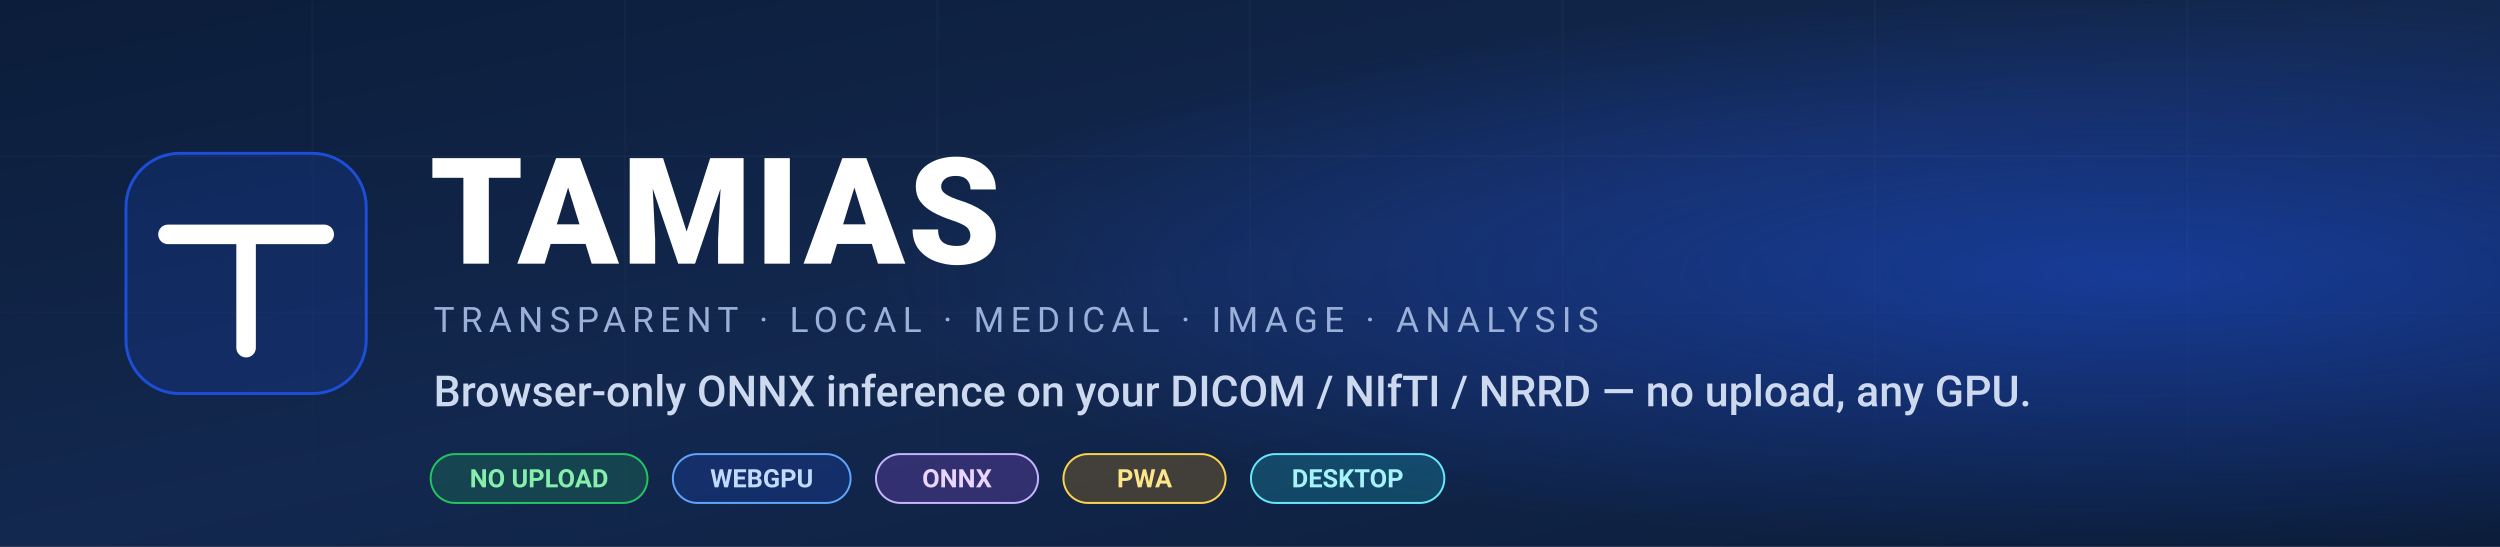
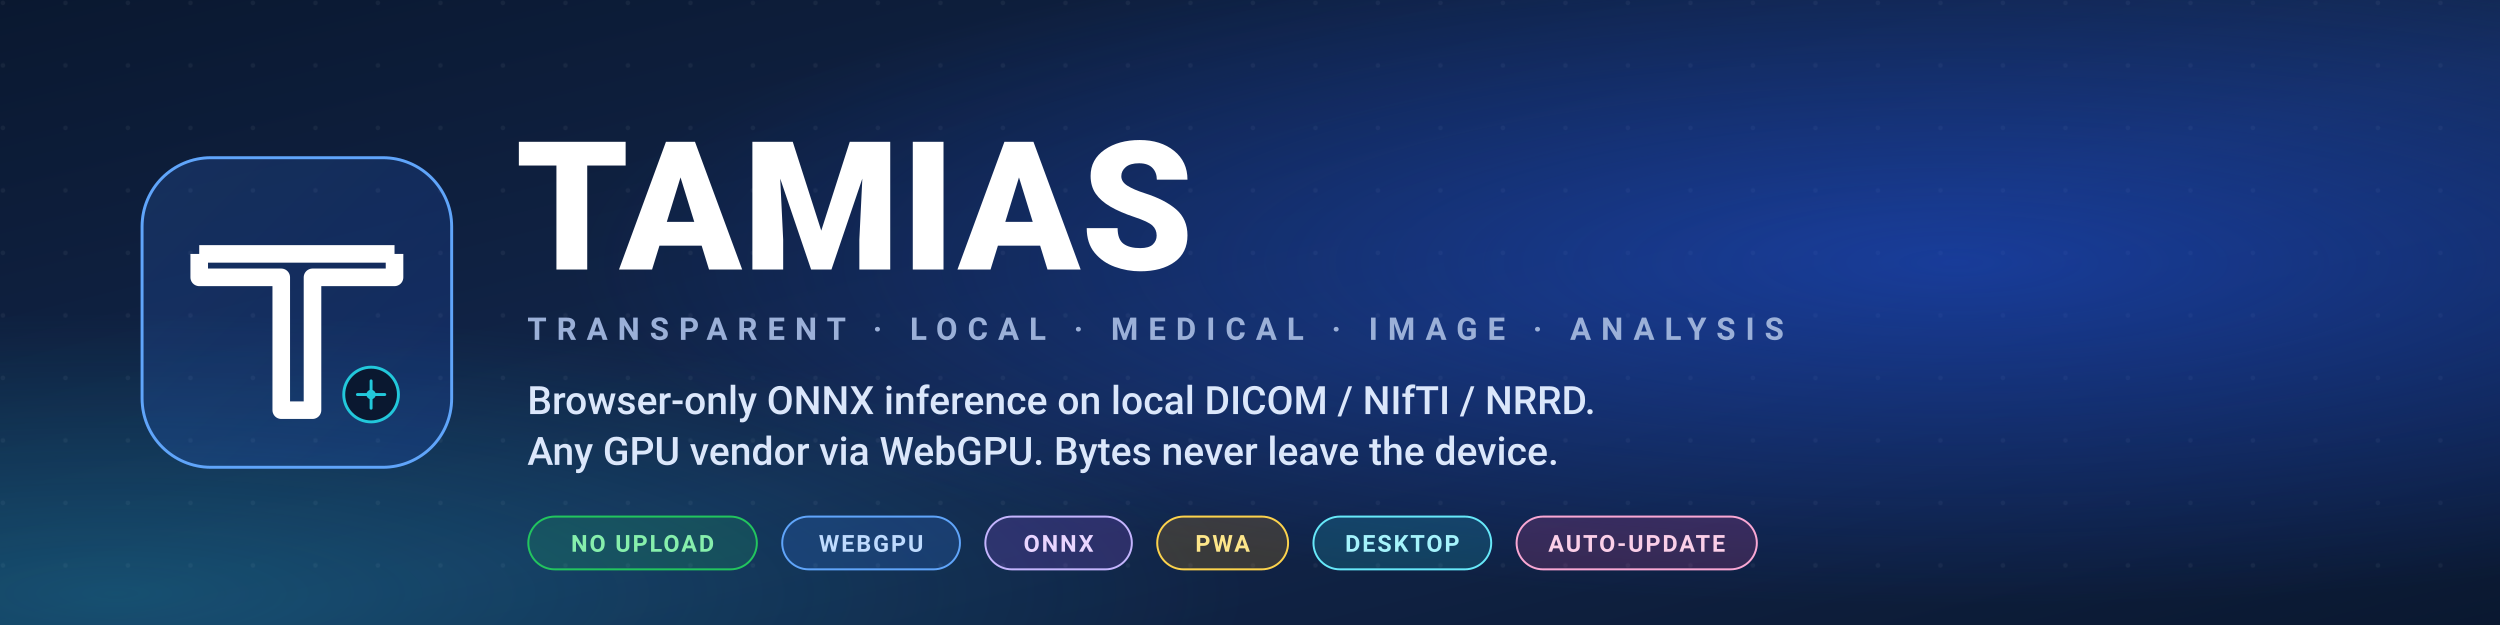
- <svg xmlns="http://www.w3.org/2000/svg" width="1280" height="280" viewBox="0 0 1280 280">
+ <svg xmlns="http://www.w3.org/2000/svg" width="1280" height="320" viewBox="0 0 1280 320">
  <defs>
    <linearGradient id="bg-hero" x1="0" y1="0" x2="1" y2="1">
-       <stop offset="0" stop-color="#0b1d3a" />
-       <stop offset="0.5" stop-color="#13284f" />
-       <stop offset="1" stop-color="#0b1d3a" />
+       <stop offset="0" stop-color="#0a1830" />
+       <stop offset="0.55" stop-color="#13284f" />
+       <stop offset="1" stop-color="#0a1830" />
    </linearGradient>
-     <radialGradient id="glow" cx="0.85" cy="0.5" r="0.5">
+     <radialGradient id="glow" cx="0.78" cy="0.42" r="0.55">
      <stop offset="0" stop-color="#1d4ed8" stop-opacity="0.55" />
      <stop offset="1" stop-color="#1d4ed8" stop-opacity="0" />
    </radialGradient>
-     <linearGradient id="grid" x1="0" y1="0" x2="0" y2="1">
-       <stop offset="0" stop-color="#ffffff" stop-opacity="0.04" />
-       <stop offset="1" stop-color="#ffffff" stop-opacity="0" />
+     <radialGradient id="glow2" cx="0.05" cy="0.95" r="0.45">
+       <stop offset="0" stop-color="#22c8db" stop-opacity="0.25" />
+       <stop offset="1" stop-color="#22c8db" stop-opacity="0" />
+     </radialGradient>
+     <pattern id="dots" x="0" y="0" width="32" height="32" patternUnits="userSpaceOnUse">
+       <circle cx="1.5" cy="1.5" r="1.2" fill="#ffffff" fill-opacity="0.05" />
+     </pattern>
+     <linearGradient id="logoFill" x1="0" y1="0" x2="1" y2="1">
+       <stop offset="0" stop-color="#3b82f6" />
+       <stop offset="1" stop-color="#1d4ed8" />
    </linearGradient>
  </defs>
-   <rect width="1280" height="280" fill="url(#bg-hero)" />
-   <rect width="1280" height="280" fill="url(#glow)" />
-   <g opacity="0.6">
-     <path d="M0 80 L1280 80 M0 160 L1280 160 M0 240 L1280 240" stroke="url(#grid)" stroke-width="1" />
-     <path d="M160 0 L160 280 M320 0 L320 280 M480 0 L480 280 M640 0 L640 280 M800 0 L800 280 M960 0 L960 280 M1120 0 L1120 280" stroke="url(#grid)" stroke-width="1" />
+   <rect width="1280" height="320" fill="url(#bg-hero)" />
+   <rect width="1280" height="320" fill="url(#dots)" />
+   <rect width="1280" height="320" fill="url(#glow)" />
+   <rect width="1280" height="320" fill="url(#glow2)" />
+   <g transform="translate(72 80)">
+     <rect x="0" y="0" width="160" height="160" rx="36" fill="url(#logoFill)" opacity="0.18" />
+     <rect x="0.75" y="0.75" width="158.5" height="158.5" rx="35.25" fill="none" stroke="#60a5fa" stroke-width="1.5" />
+     <path d="M30 50 L130 50 M30 50 L30 62 L72 62 L72 130 L88 130 L88 62 L130 62 L130 50" fill="none" stroke="#ffffff" stroke-width="9" stroke-linejoin="round" />
+     <g transform="translate(118 122)">
+       <circle r="14" fill="#0a1830" />
+       <circle r="14" fill="none" stroke="#22c8db" stroke-width="1.5" />
+       <path d="M-7 0 L7 0 M0 -7 L0 7" stroke="#22c8db" stroke-width="1.5" stroke-linecap="round" />
+       <circle r="2.4" fill="#22c8db" />
+     </g>
  </g>
-   <g transform="translate(64 78)">
-     <rect x="0" y="0" width="124" height="124" rx="28" fill="#1d4ed8" opacity="0.18" />
-     <rect x="0.5" y="0.5" width="123" height="123" rx="27.5" fill="none" stroke="#1d4ed8" stroke-width="1.5" />
-     <path d="M22 42 L102 42 M62 42 L62 100" stroke="#fff" stroke-width="10" stroke-linecap="round" />
-   </g>
-   <text x="220" y="135" font-family="-apple-system, system-ui, 'Segoe UI', Roboto, sans-serif" font-size="76" font-weight="800" fill="#ffffff" letter-spacing="0.02em">TAMIAS</text>
-   <text x="222" y="170" font-family="-apple-system, system-ui, 'Segoe UI', Roboto, sans-serif" font-size="18" fill="#9bb0d8" letter-spacing="0.18em">TRANSPARENT · LOCAL · MEDICAL · IMAGE · ANALYSIS</text>
-   <text x="222" y="208" font-family="-apple-system, system-ui, 'Segoe UI', Roboto, sans-serif" font-size="22" fill="#cdd9ee" font-weight="500">Browser-only ONNX inference on your DICOM / NIfTI / NRRD — no upload, any GPU.</text>
-   <g font-family="-apple-system, system-ui, 'Segoe UI', Roboto, sans-serif" font-size="13" font-weight="600">
-     <g transform="translate(220 232)">
-       <rect width="112" height="26" rx="13" fill="#22c55e" opacity="0.18" />
-       <rect x="0.5" y="0.5" width="111" height="25" rx="12.5" fill="none" stroke="#22c55e" stroke-width="1" />
-       <text x="56" y="17.5" text-anchor="middle" fill="#86efac">NO UPLOAD</text>
-     </g>
-     <g transform="translate(344 232)">
-       <rect width="92" height="26" rx="13" fill="#1d4ed8" opacity="0.22" />
-       <rect x="0.5" y="0.5" width="91" height="25" rx="12.5" fill="none" stroke="#60a5fa" stroke-width="1" />
-       <text x="46" y="17.5" text-anchor="middle" fill="#bfdbfe">WEBGPU</text>
-     </g>
-     <g transform="translate(448 232)">
-       <rect width="84" height="26" rx="13" fill="#a855f7" opacity="0.22" />
-       <rect x="0.5" y="0.5" width="83" height="25" rx="12.5" fill="none" stroke="#c4b5fd" stroke-width="1" />
-       <text x="42" y="17.5" text-anchor="middle" fill="#e9d5ff">ONNX</text>
-     </g>
-     <g transform="translate(544 232)">
-       <rect width="84" height="26" rx="13" fill="#f59e0b" opacity="0.22" />
-       <rect x="0.5" y="0.5" width="83" height="25" rx="12.5" fill="none" stroke="#fcd34d" stroke-width="1" />
-       <text x="42" y="17.5" text-anchor="middle" fill="#fde68a">PWA</text>
-     </g>
-     <g transform="translate(640 232)">
-       <rect width="100" height="26" rx="13" fill="#22c8db" opacity="0.22" />
-       <rect x="0.5" y="0.5" width="99" height="25" rx="12.5" fill="none" stroke="#67e8f9" stroke-width="1" />
-       <text x="50" y="17.5" text-anchor="middle" fill="#a5f3fc">DESKTOP</text>
+   <g transform="translate(264 0)">
+     <text x="0" y="138" font-family="-apple-system, system-ui, 'Segoe UI', Roboto, sans-serif" font-size="92" font-weight="800" fill="#ffffff" letter-spacing="0.005em">TAMIAS</text>
+     <text x="6" y="174" font-family="-apple-system, system-ui, 'Segoe UI', Roboto, sans-serif" font-size="16" fill="#9bb0d8" letter-spacing="0.32em" font-weight="600">TRANSPARENT · LOCAL · MEDICAL · IMAGE · ANALYSIS</text>
+     <text x="6" y="212" font-family="-apple-system, system-ui, 'Segoe UI', Roboto, sans-serif" font-size="20" fill="#dbe7fb" font-weight="500">Browser-only ONNX inference on local DICOM / NIfTI / NRRD.</text>
+     <text x="6" y="238" font-family="-apple-system, system-ui, 'Segoe UI', Roboto, sans-serif" font-size="20" fill="#dbe7fb" font-weight="500">Any GPU vendor via WebGPU. Bytes never leave the device.</text>
+     <g transform="translate(6 264)" font-family="-apple-system, system-ui, 'Segoe UI', Roboto, sans-serif" font-size="12" font-weight="700" letter-spacing="0.08em">
+       <g transform="translate(0 0)">
+         <rect width="118" height="28" rx="14" fill="#22c55e" fill-opacity="0.16" />
+         <rect x="0.5" y="0.5" width="117" height="27" rx="13.5" fill="none" stroke="#22c55e" stroke-width="1" />
+         <text x="59" y="18.5" text-anchor="middle" fill="#86efac">NO UPLOAD</text>
+       </g>
+       <g transform="translate(130 0)">
+         <rect width="92" height="28" rx="14" fill="#3b82f6" fill-opacity="0.18" />
+         <rect x="0.5" y="0.5" width="91" height="27" rx="13.5" fill="none" stroke="#60a5fa" stroke-width="1" />
+         <text x="46" y="18.5" text-anchor="middle" fill="#bfdbfe">WEBGPU</text>
+       </g>
+       <g transform="translate(234 0)">
+         <rect width="76" height="28" rx="14" fill="#a855f7" fill-opacity="0.18" />
+         <rect x="0.5" y="0.5" width="75" height="27" rx="13.5" fill="none" stroke="#c4b5fd" stroke-width="1" />
+         <text x="38" y="18.5" text-anchor="middle" fill="#e9d5ff">ONNX</text>
+       </g>
+       <g transform="translate(322 0)">
+         <rect width="68" height="28" rx="14" fill="#f59e0b" fill-opacity="0.18" />
+         <rect x="0.5" y="0.5" width="67" height="27" rx="13.5" fill="none" stroke="#fcd34d" stroke-width="1" />
+         <text x="34" y="18.5" text-anchor="middle" fill="#fde68a">PWA</text>
+       </g>
+       <g transform="translate(402 0)">
+         <rect width="92" height="28" rx="14" fill="#22c8db" fill-opacity="0.18" />
+         <rect x="0.5" y="0.5" width="91" height="27" rx="13.5" fill="none" stroke="#67e8f9" stroke-width="1" />
+         <text x="46" y="18.5" text-anchor="middle" fill="#a5f3fc">DESKTOP</text>
+       </g>
+       <g transform="translate(506 0)">
+         <rect width="124" height="28" rx="14" fill="#ec4899" fill-opacity="0.18" />
+         <rect x="0.5" y="0.5" width="123" height="27" rx="13.5" fill="none" stroke="#f9a8d4" stroke-width="1" />
+         <text x="62" y="18.5" text-anchor="middle" fill="#fbcfe8">AUTO-UPDATE</text>
+       </g>
    </g>
  </g>
</svg>
